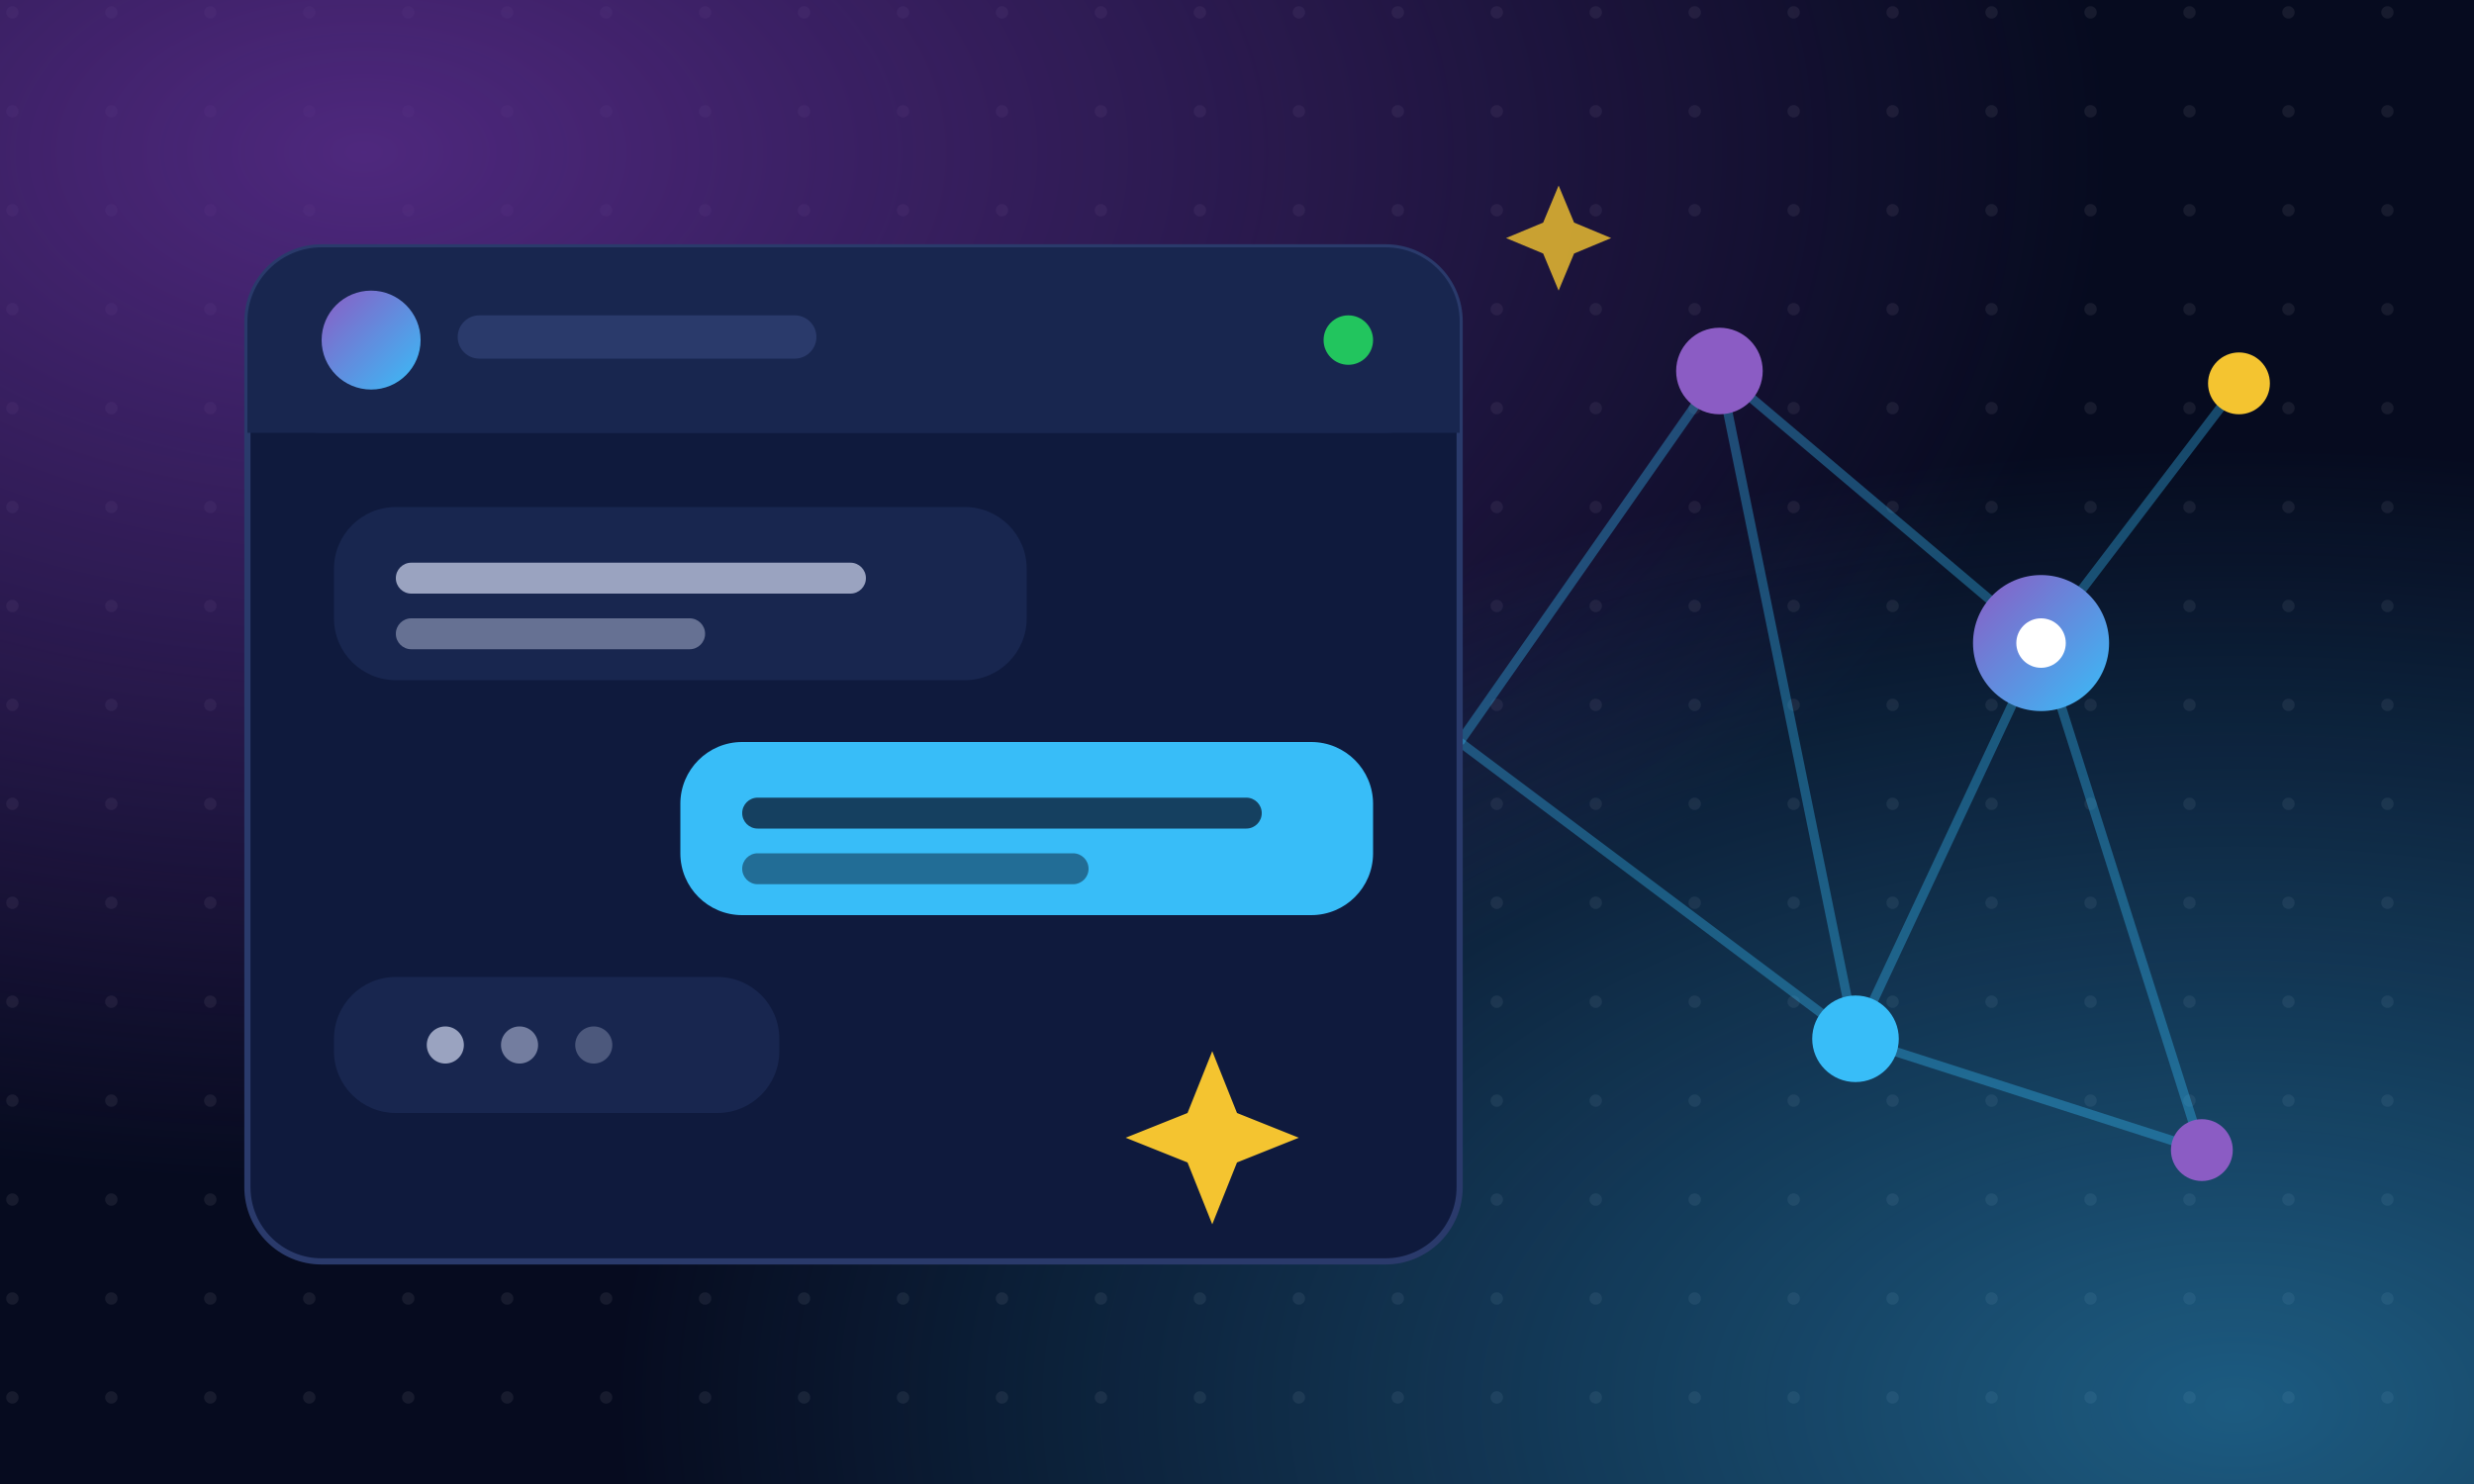
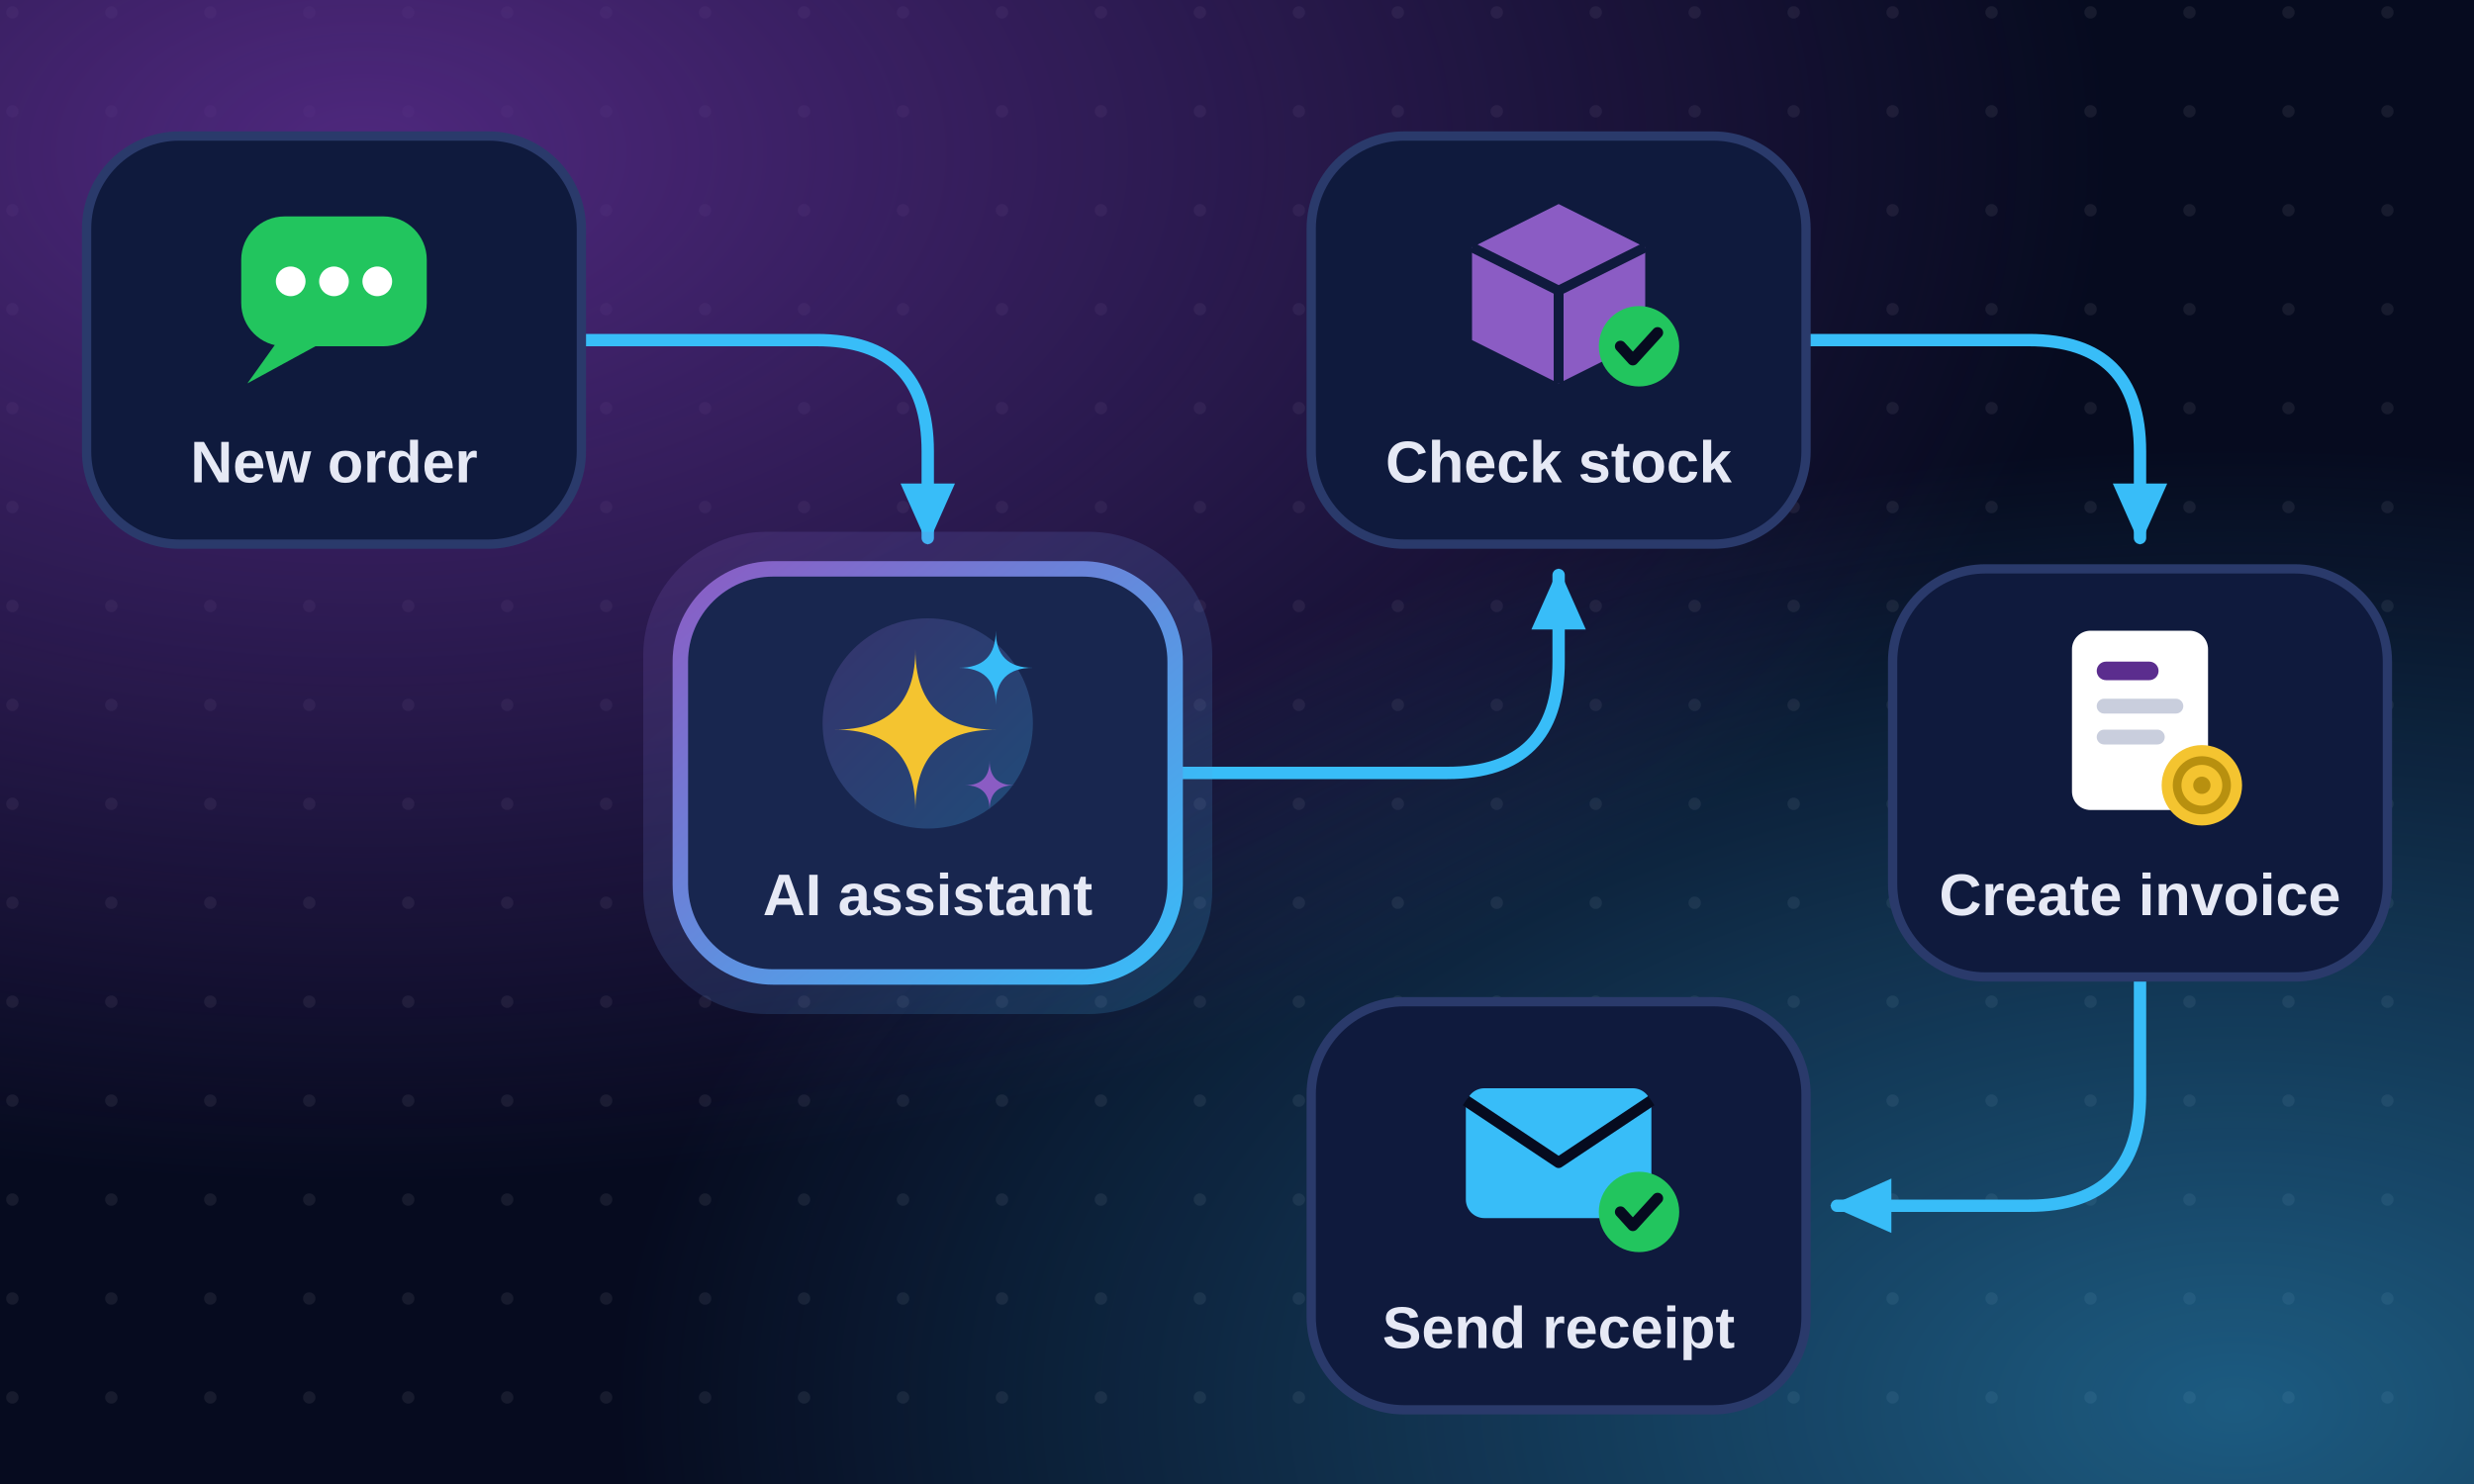
<svg xmlns="http://www.w3.org/2000/svg" width="400" height="240" viewBox="0 0 400 240" preserveAspectRatio="xMidYMid slice">
  <defs>
-     <radialGradient id="art-ai-glow-a" cx="0.15" cy="0.1" r="0.7">
+     <radialGradient id="ai-glow-a" cx="0.15" cy="0.1" r="0.7">
      <stop offset="0" stop-color="#5B2D8E" stop-opacity="0.85" />
      <stop offset="1" stop-color="#5B2D8E" stop-opacity="0" />
    </radialGradient>
-     <radialGradient id="art-ai-glow-b" cx="0.9" cy="0.95" r="0.65">
+     <radialGradient id="ai-glow-b" cx="0.9" cy="0.95" r="0.65">
      <stop offset="0" stop-color="#38BDF8" stop-opacity="0.45" />
      <stop offset="1" stop-color="#38BDF8" stop-opacity="0" />
    </radialGradient>
-     <linearGradient id="art-ai-brand" x1="0" y1="0" x2="1" y2="1">
+     <linearGradient id="ai-brand" x1="0" y1="0" x2="1" y2="1">
      <stop offset="0" stop-color="#8B5CC4" />
      <stop offset="1" stop-color="#38BDF8" />
    </linearGradient>
-     <pattern id="art-ai-dots" width="16" height="16" patternUnits="userSpaceOnUse">
+     <pattern id="ai-dots" width="16" height="16" patternUnits="userSpaceOnUse">
      <circle cx="2" cy="2" r="1" fill="#FFFFFF" fill-opacity="0.07" />
    </pattern>
+     <marker id="ai-arrow" viewBox="0 0 10 10" refX="8" refY="5" markerWidth="5.5" markerHeight="5.5" orient="auto-start-reverse">
+       <path d="M0 1 L9 5 L0 9 z" fill="#38BDF8" />
+     </marker>
  </defs>
  <rect width="400" height="240" fill="#060B1F" />
-   <rect width="400" height="240" fill="url(#art-ai-dots)" />
-   <rect width="400" height="240" fill="url(#art-ai-glow-a)" />
-   <rect width="400" height="240" fill="url(#art-ai-glow-b)" />
-   <g stroke="#38BDF8" stroke-opacity="0.35" stroke-width="1.5">
-     <line x1="278" y1="60" x2="330" y2="104" />
-     <line x1="330" y1="104" x2="300" y2="168" />
-     <line x1="278" y1="60" x2="300" y2="168" />
-     <line x1="330" y1="104" x2="362" y2="62" />
-     <line x1="300" y1="168" x2="356" y2="186" />
-     <line x1="330" y1="104" x2="356" y2="186" />
-     <line x1="236" y1="120" x2="278" y2="60" />
-     <line x1="236" y1="120" x2="300" y2="168" />
+   <rect width="400" height="240" fill="url(#ai-dots)" />
+   <rect width="400" height="240" fill="url(#ai-glow-a)" />
+   <rect width="400" height="240" fill="url(#ai-glow-b)" />
+   <g fill="none" stroke="#38BDF8" stroke-width="2" stroke-linecap="round" marker-end="url(#ai-arrow)">
+     <path d="M94 55 H132 Q150 55 150 73 V87" />
+     <path d="M190 125 H234 Q252 125 252 107 V93" />
+     <path d="M292 55 H328 Q346 55 346 73 V87" />
+     <path d="M346 158 V177 Q346 195 328 195 H297" />
  </g>
-   <circle cx="278" cy="60" r="7" fill="#8B5CC4" />
-   <circle cx="330" cy="104" r="11" fill="url(#art-ai-brand)" />
-   <circle cx="330" cy="104" r="4" fill="#FFFFFF" />
-   <circle cx="300" cy="168" r="7" fill="#38BDF8" />
-   <circle cx="362" cy="62" r="5" fill="#F4C430" />
-   <circle cx="356" cy="186" r="5" fill="#8B5CC4" />
-   <rect x="40" y="40" width="196" height="164" rx="12" fill="#0F1A3D" stroke="#2A3A6B" />
-   <rect x="40" y="40" width="196" height="30" rx="12" fill="#18264F" />
-   <rect x="40" y="58" width="196" height="12" fill="#18264F" />
-   <circle cx="60" cy="55" r="8" fill="url(#art-ai-brand)" />
-   <rect x="74" y="51" width="58" height="7" rx="3.5" fill="#2A3A6B" />
-   <circle cx="218" cy="55" r="4" fill="#22C55E" />
-   <rect x="54" y="82" width="112" height="28" rx="10" fill="#18264F" />
-   <rect x="64" y="91" width="76" height="5" rx="2.5" fill="#9AA3C0" />
-   <rect x="64" y="100" width="50" height="5" rx="2.5" fill="#9AA3C0" opacity="0.6" />
-   <rect x="110" y="120" width="112" height="28" rx="10" fill="#38BDF8" />
-   <rect x="120" y="129" width="84" height="5" rx="2.5" fill="#060B1F" opacity="0.7" />
-   <rect x="120" y="138" width="56" height="5" rx="2.5" fill="#060B1F" opacity="0.45" />
-   <rect x="54" y="158" width="72" height="22" rx="10" fill="#18264F" />
-   <circle cx="72" cy="169" r="3" fill="#9AA3C0" />
-   <circle cx="84" cy="169" r="3" fill="#9AA3C0" opacity="0.7" />
-   <circle cx="96" cy="169" r="3" fill="#9AA3C0" opacity="0.4" />
-   <path d="M196 170 l4 10 l10 4 l-10 4 l-4 10 l-4 -10 l-10 -4 l10 -4 z" fill="#F4C430" />
-   <path d="M252 30 l2.5 6 l6 2.5 l-6 2.5 l-2.5 6 l-2.5 -6 l-6 -2.5 l6 -2.5 z" fill="#F4C430" opacity="0.8" />
+   <rect x="14" y="22" width="80" height="66" rx="15" fill="#0F1A3D" stroke="#2A3A6B" stroke-width="1.5" />
+   <rect x="39" y="35" width="30" height="21" rx="7" fill="#22C55E" />
+   <path d="M45 55 l-5 7 l11 -6 z" fill="#22C55E" />
+   <circle cx="47" cy="45.5" r="2.4" fill="#FFFFFF" />
+   <circle cx="54" cy="45.5" r="2.4" fill="#FFFFFF" />
+   <circle cx="61" cy="45.5" r="2.4" fill="#FFFFFF" />
+   <text x="54" y="78" text-anchor="middle" font-family="Poppins, Arial, Helvetica, sans-serif" font-size="9.5" font-weight="600" fill="#E6E9F5">New order</text>
+   <rect x="104" y="86" width="92" height="78" rx="20" fill="url(#ai-brand)" opacity="0.18" />
+   <rect x="110" y="92" width="80" height="66" rx="15" fill="#18264F" stroke="url(#ai-brand)" stroke-width="2.5" />
+   <circle cx="150" cy="117" r="17" fill="url(#ai-brand)" opacity="0.25" />
+   <path d="M148 105 Q148 118 161 118 Q148 118 148 131 Q148 118 135 118 Q148 118 148 105 z" fill="#F4C430" />
+   <path d="M161 102 Q161 108 167 108 Q161 108 161 114 Q161 108 155 108 Q161 108 161 102 z" fill="#38BDF8" />
+   <path d="M160 123 Q160 127 164 127 Q160 127 160 131 Q160 127 156 127 Q160 127 160 123 z" fill="#8B5CC4" />
+   <text x="150" y="148" text-anchor="middle" font-family="Poppins, Arial, Helvetica, sans-serif" font-size="9.5" font-weight="600" fill="#E6E9F5">AI assistant</text>
+   <rect x="212" y="22" width="80" height="66" rx="15" fill="#0F1A3D" stroke="#2A3A6B" stroke-width="1.5" />
+   <path d="M252 33 l14 7 v15 l-14 7 l-14 -7 v-15 z" fill="#8B5CC4" />
+   <path d="M238 40 l14 7 l14 -7 M252 47 v15" fill="none" stroke="#0F1A3D" stroke-width="1.6" />
+   <circle cx="265" cy="56" r="6.5" fill="#22C55E" />
+   <path d="M262 56 l2 2.2 l4 -4.4" fill="none" stroke="#060B1F" stroke-width="1.8" stroke-linecap="round" stroke-linejoin="round" />
+   <text x="252" y="78" text-anchor="middle" font-family="Poppins, Arial, Helvetica, sans-serif" font-size="9.5" font-weight="600" fill="#E6E9F5">Check stock</text>
+   <rect x="306" y="92" width="80" height="66" rx="15" fill="#0F1A3D" stroke="#2A3A6B" stroke-width="1.5" />
+   <rect x="335" y="102" width="22" height="29" rx="3" fill="#FFFFFF" />
+   <rect x="339" y="107" width="10" height="3" rx="1.5" fill="#5B2D8E" />
+   <rect x="339" y="113" width="14" height="2.4" rx="1.2" fill="#C9CEDD" />
+   <rect x="339" y="118" width="11" height="2.4" rx="1.2" fill="#C9CEDD" />
+   <circle cx="356" cy="127" r="6.5" fill="#F4C430" />
+   <circle cx="356" cy="127" r="4" fill="none" stroke="#B8900F" stroke-width="1.4" />
+   <circle cx="356" cy="127" r="1.4" fill="#B8900F" />
+   <text x="346" y="148" text-anchor="middle" font-family="Poppins, Arial, Helvetica, sans-serif" font-size="9.5" font-weight="600" fill="#E6E9F5">Create invoice</text>
+   <rect x="212" y="162" width="80" height="66" rx="15" fill="#0F1A3D" stroke="#2A3A6B" stroke-width="1.5" />
+   <rect x="237" y="176" width="30" height="21" rx="3" fill="#38BDF8" />
+   <path d="M237 178 l15 10 l15 -10" fill="none" stroke="#060B1F" stroke-width="1.8" stroke-linejoin="round" />
+   <circle cx="265" cy="196" r="6.5" fill="#22C55E" />
+   <path d="M262 196 l2 2.2 l4 -4.4" fill="none" stroke="#060B1F" stroke-width="1.8" stroke-linecap="round" stroke-linejoin="round" />
+   <text x="252" y="218" text-anchor="middle" font-family="Poppins, Arial, Helvetica, sans-serif" font-size="9.5" font-weight="600" fill="#E6E9F5">Send receipt</text>
</svg>
